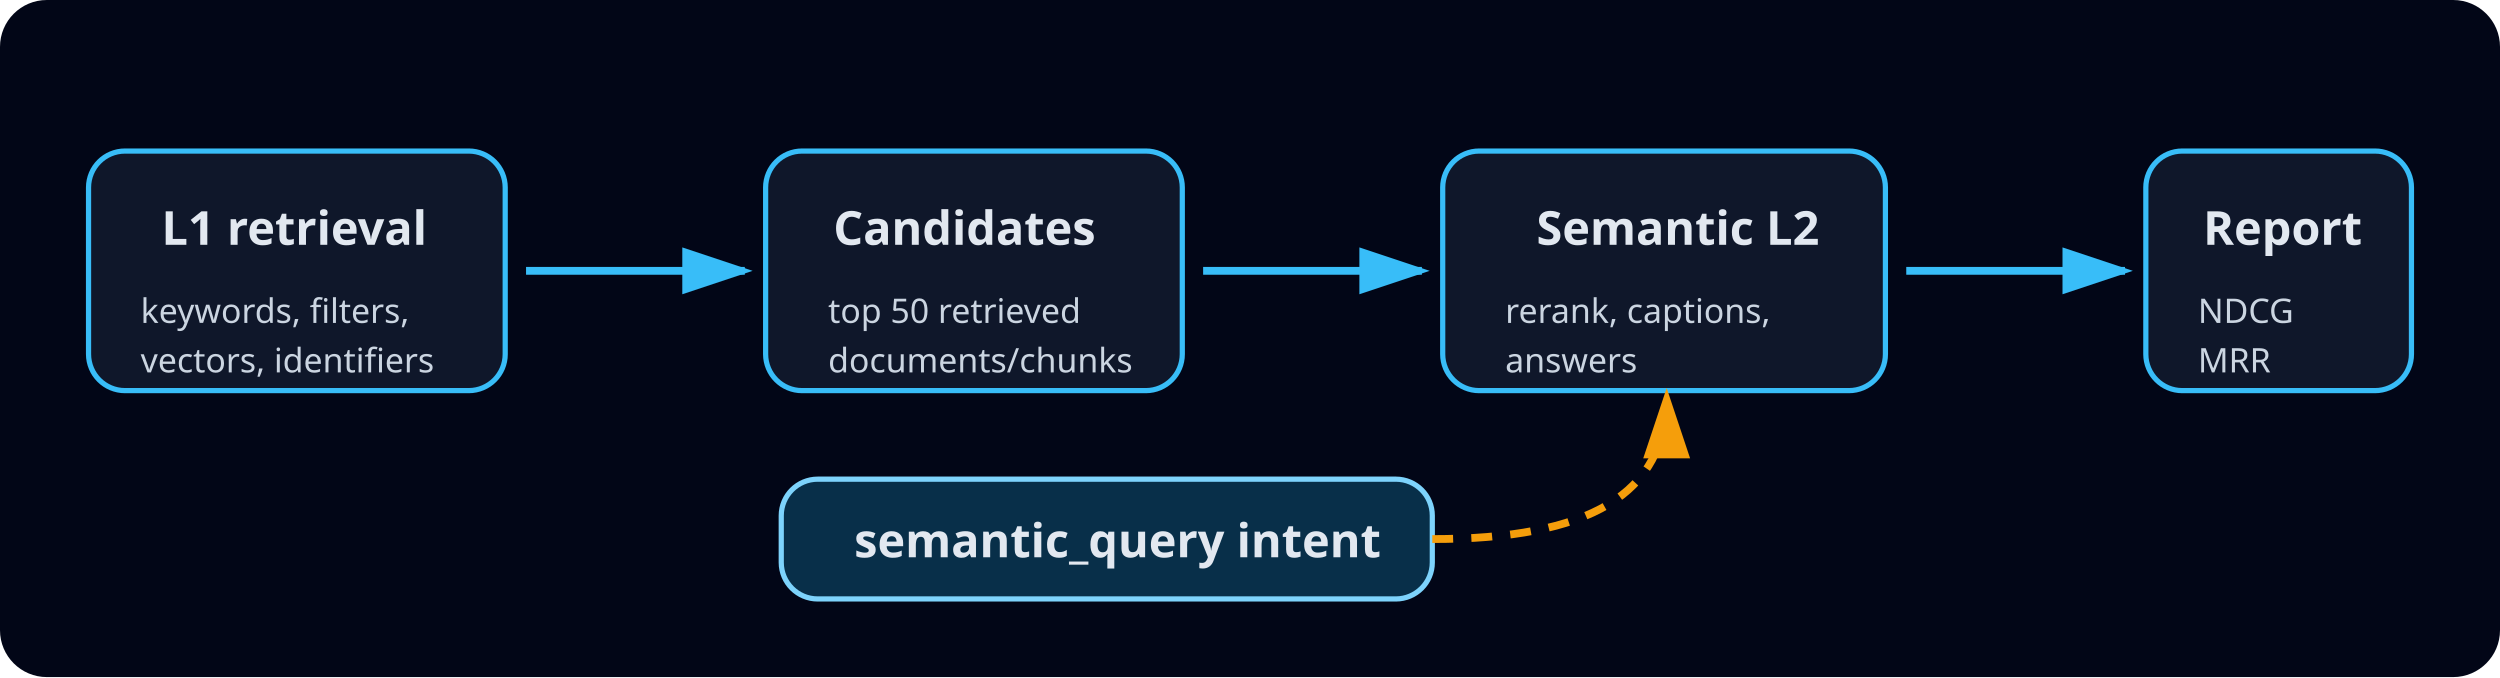
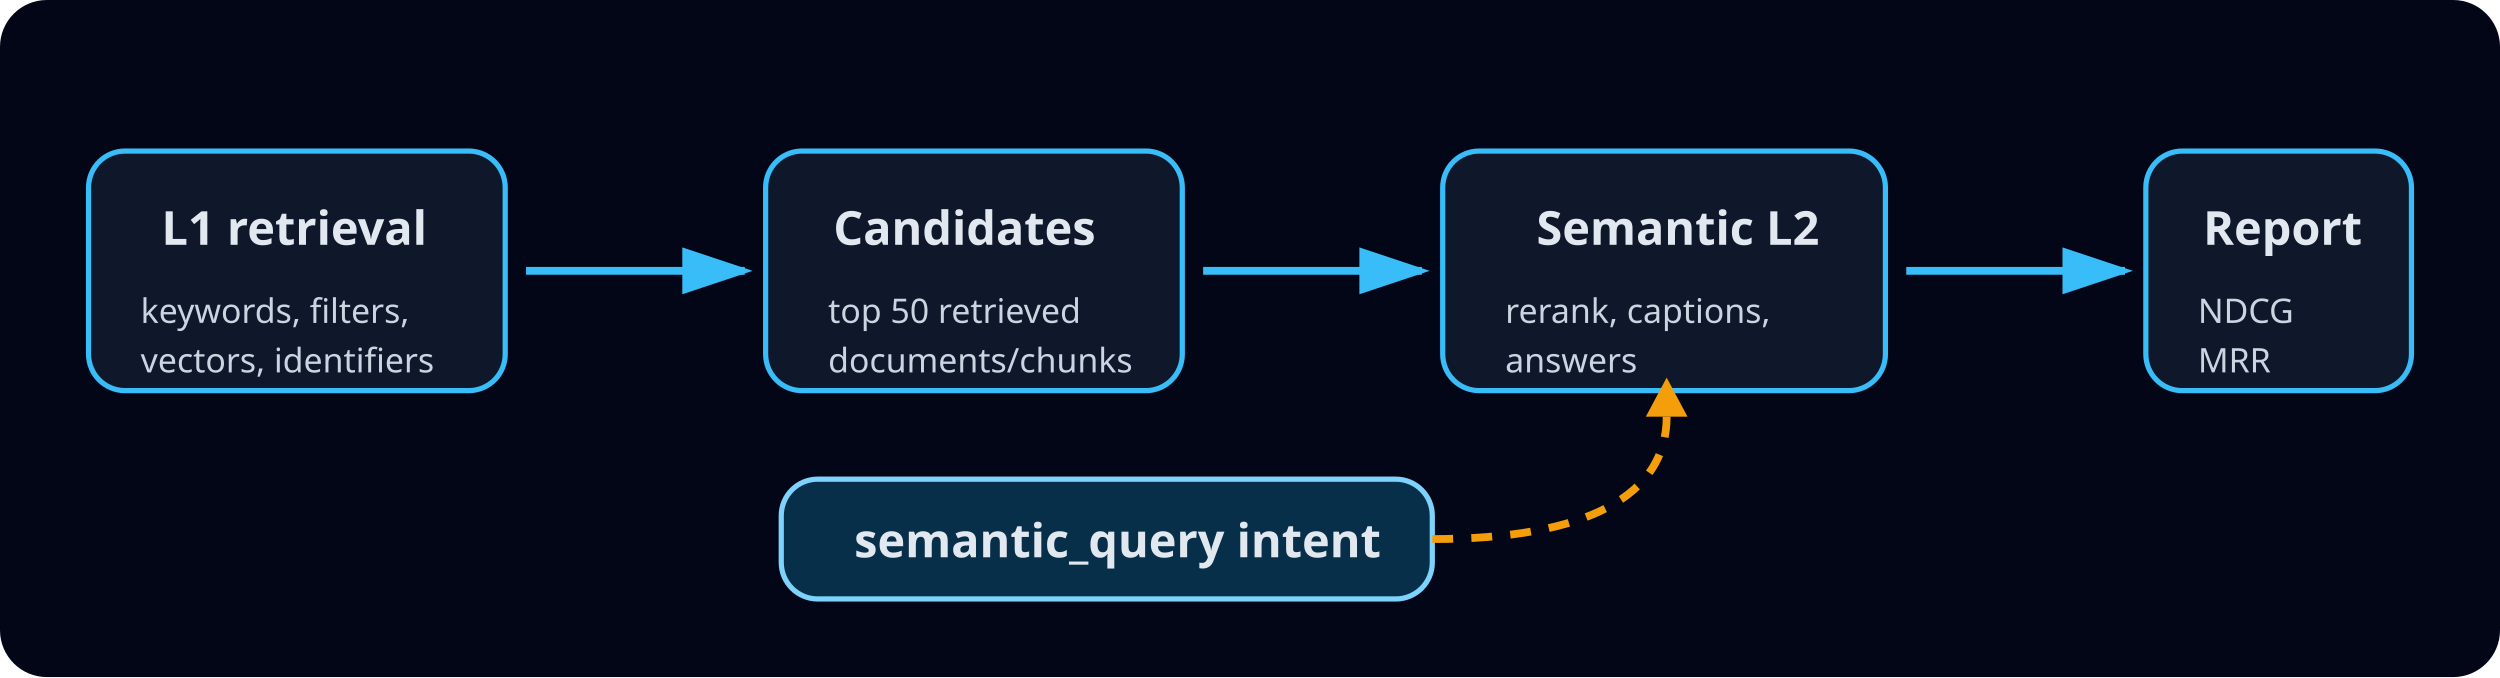
<svg xmlns="http://www.w3.org/2000/svg" width="960" height="260" viewBox="0 0 960 260" role="img" aria-labelledby="title desc">
  <defs>
    <marker id="arrowhead" markerWidth="10" markerHeight="10" refX="8" refY="3" orient="auto">
      <path d="M0,0 L0,6 L9,3 z" fill="#38bdf8" />
-     </marker>
-     <marker id="arrowhead-gold" markerWidth="10" markerHeight="10" refX="8" refY="3" orient="270">
-       <path d="M0,0 L0,6 L9,3 z" fill="#f59e0b" />
    </marker>
  </defs>
  <rect width="960" height="260" fill="#020617" rx="18" />
  <g fill="#0f172a" stroke="#38bdf8" stroke-width="2">
    <rect x="34" y="58" width="160" height="92" rx="14" />
    <rect x="294" y="58" width="160" height="92" rx="14" />
    <rect x="554" y="58" width="170" height="92" rx="14" />
    <rect x="824" y="58" width="102" height="92" rx="14" />
  </g>
  <g fill="#e2e8f0" font-family="system-ui, sans-serif" font-weight="600" font-size="18">
    <text x="62" y="94">L1 retrieval</text>
    <text x="320" y="94">Candidates</text>
    <text x="590" y="94">Semantic L2</text>
    <text x="846" y="94">Report</text>
  </g>
  <g fill="#cbd5e1" font-family="system-ui, sans-serif" font-size="13">
    <text x="54" y="124">keywords, filters,</text>
    <text x="54" y="143">vectors, identifiers</text>
    <text x="318" y="124">top 50 retrieved</text>
    <text x="318" y="143">documents/chunks</text>
    <text x="578" y="124">rerank, captions,</text>
    <text x="578" y="143">answers</text>
    <text x="844" y="124">NDCG</text>
    <text x="844" y="143">MRR</text>
  </g>
  <g stroke="#38bdf8" stroke-width="3" marker-end="url(#arrowhead)">
    <line x1="202" y1="104" x2="286" y2="104" />
    <line x1="462" y1="104" x2="546" y2="104" />
    <line x1="732" y1="104" x2="816" y2="104" />
  </g>
  <rect x="300" y="184" width="250" height="46" rx="14" fill="#082f49" stroke="#7dd3fc" stroke-width="2" />
  <text x="328" y="214" fill="#e2e8f0" font-family="system-ui, sans-serif" font-weight="600" font-size="18">semantic_query intent</text>
-   <path d="M550 207 C610 207, 640 190, 640 152" fill="none" stroke="#f59e0b" stroke-width="3" stroke-dasharray="8 7" marker-end="url(#arrowhead-gold)" />
+   <path d="M550 207 C610 207, 640 190, 640 160" fill="none" stroke="#f59e0b" stroke-width="3" stroke-dasharray="8 7" />
+   <polygon points="640,145 632,160 648,160" fill="#f59e0b" />
</svg>
